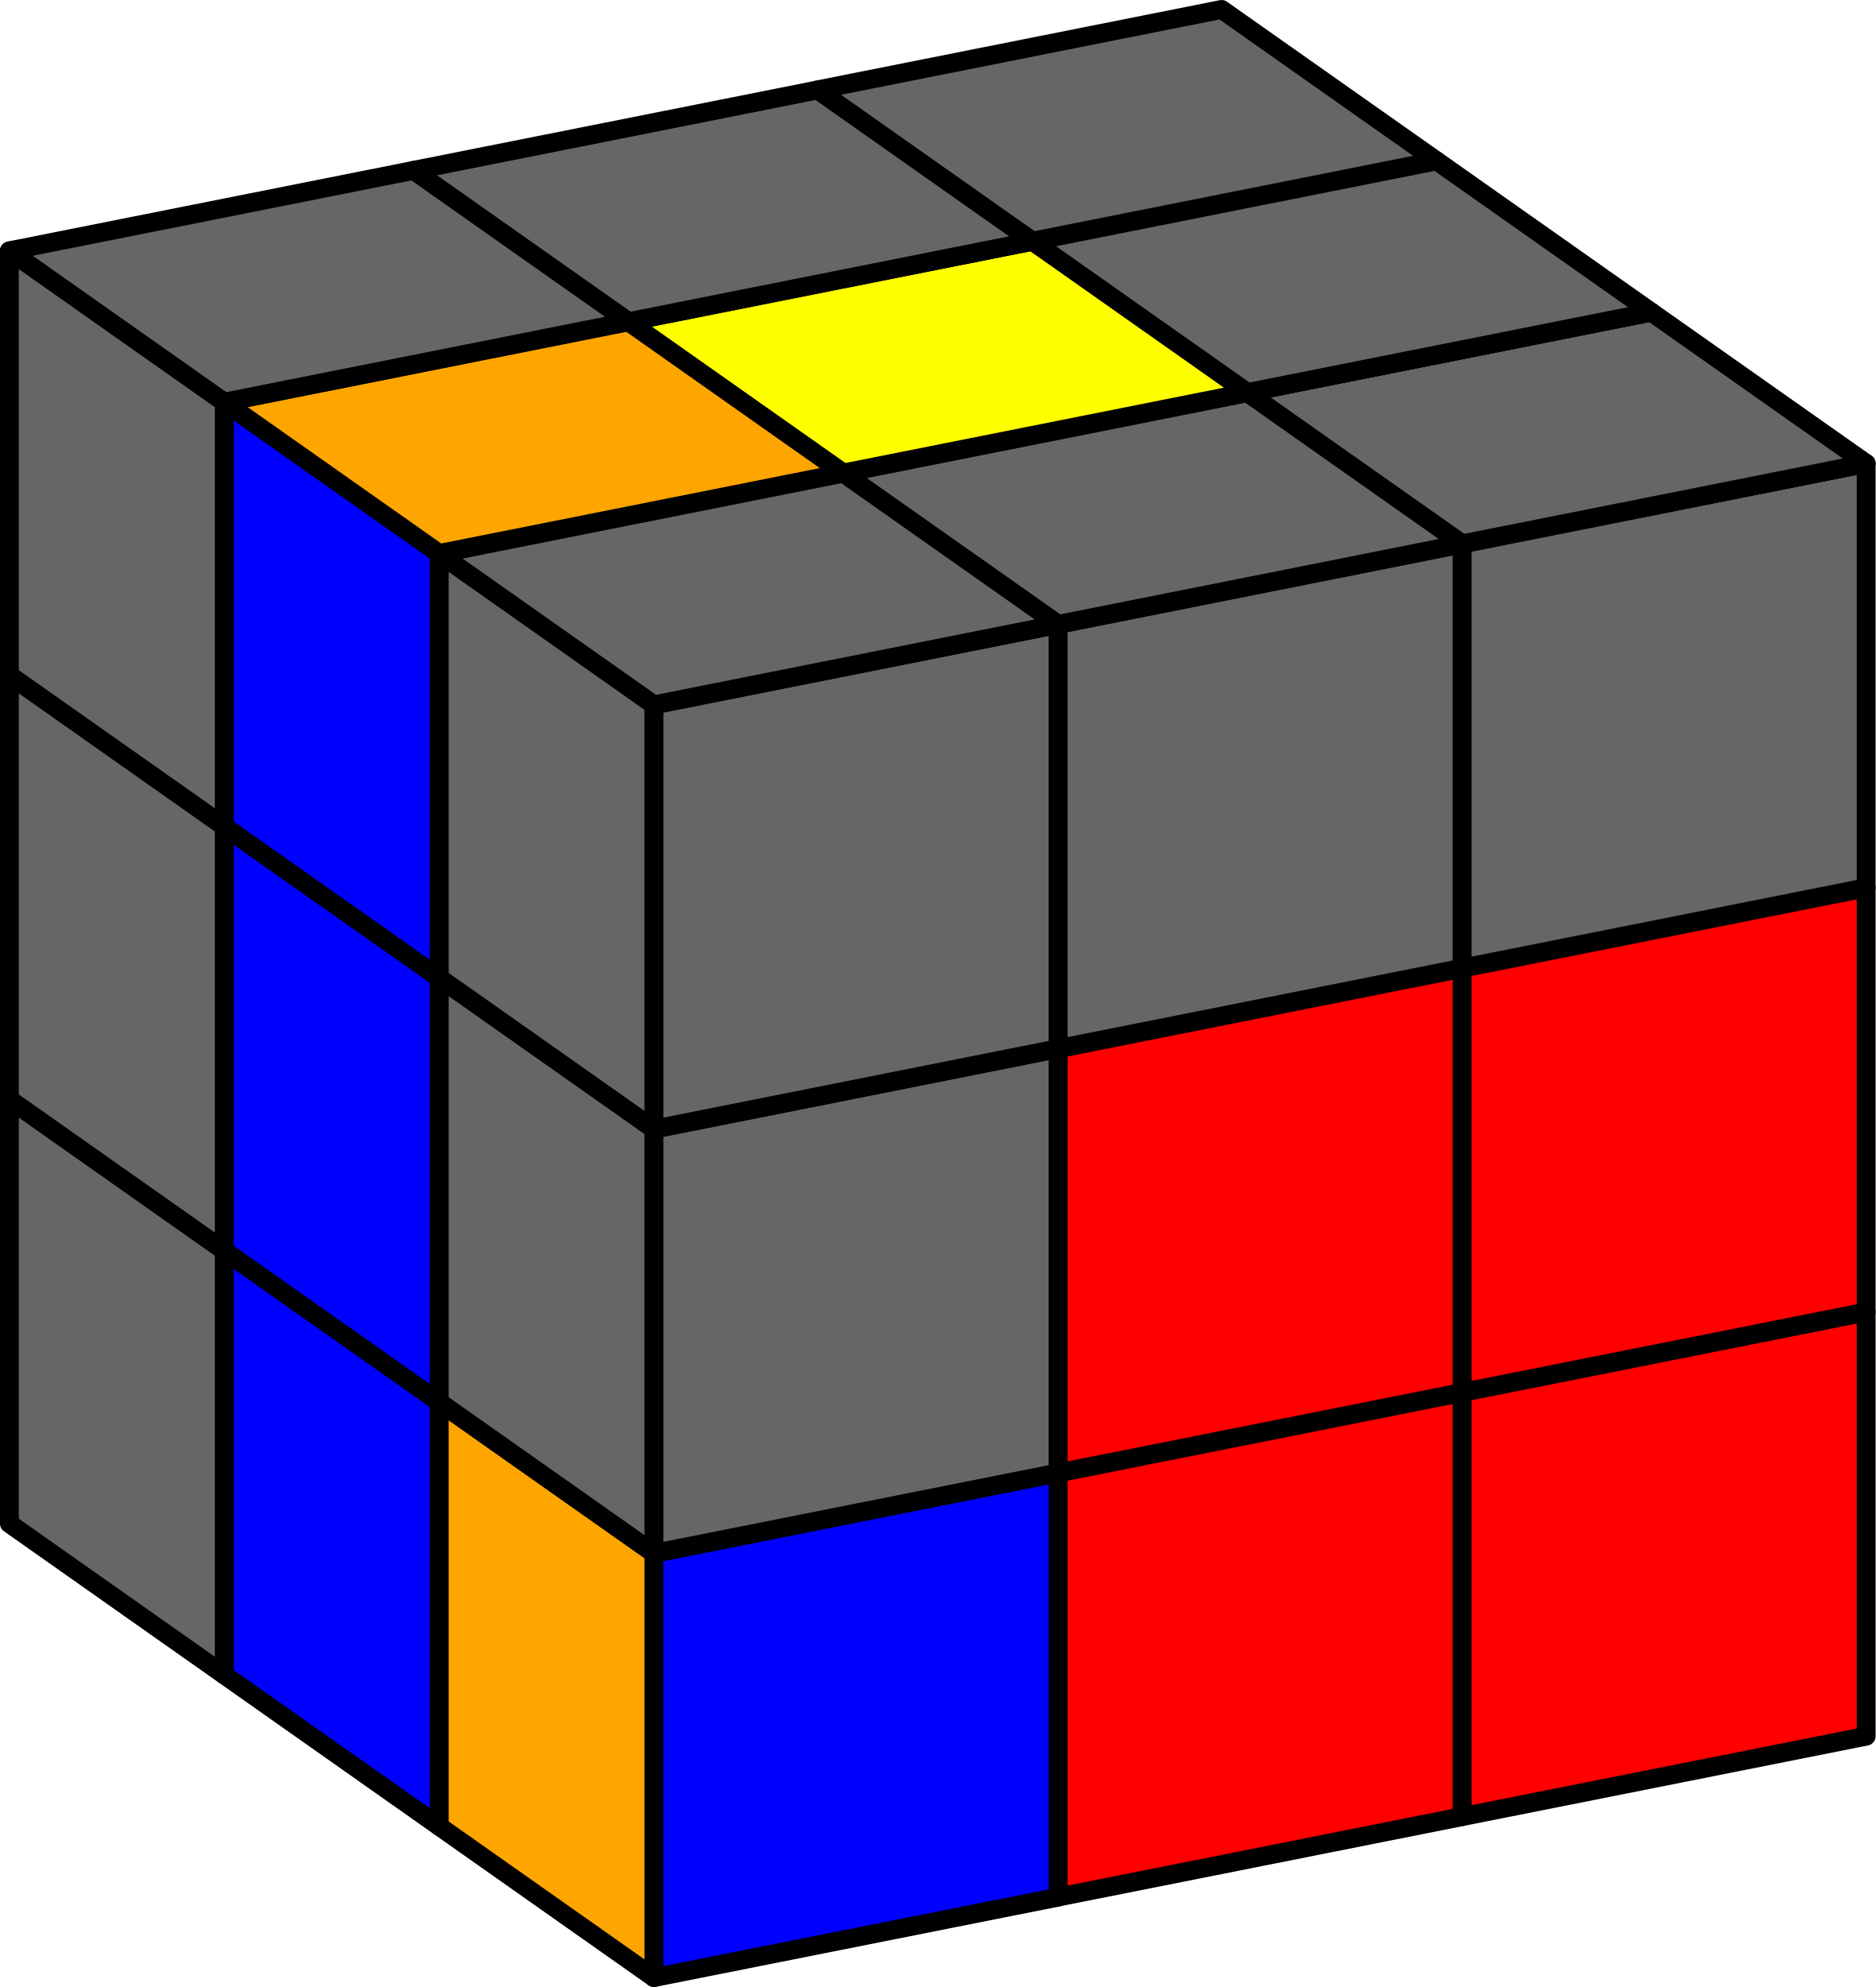
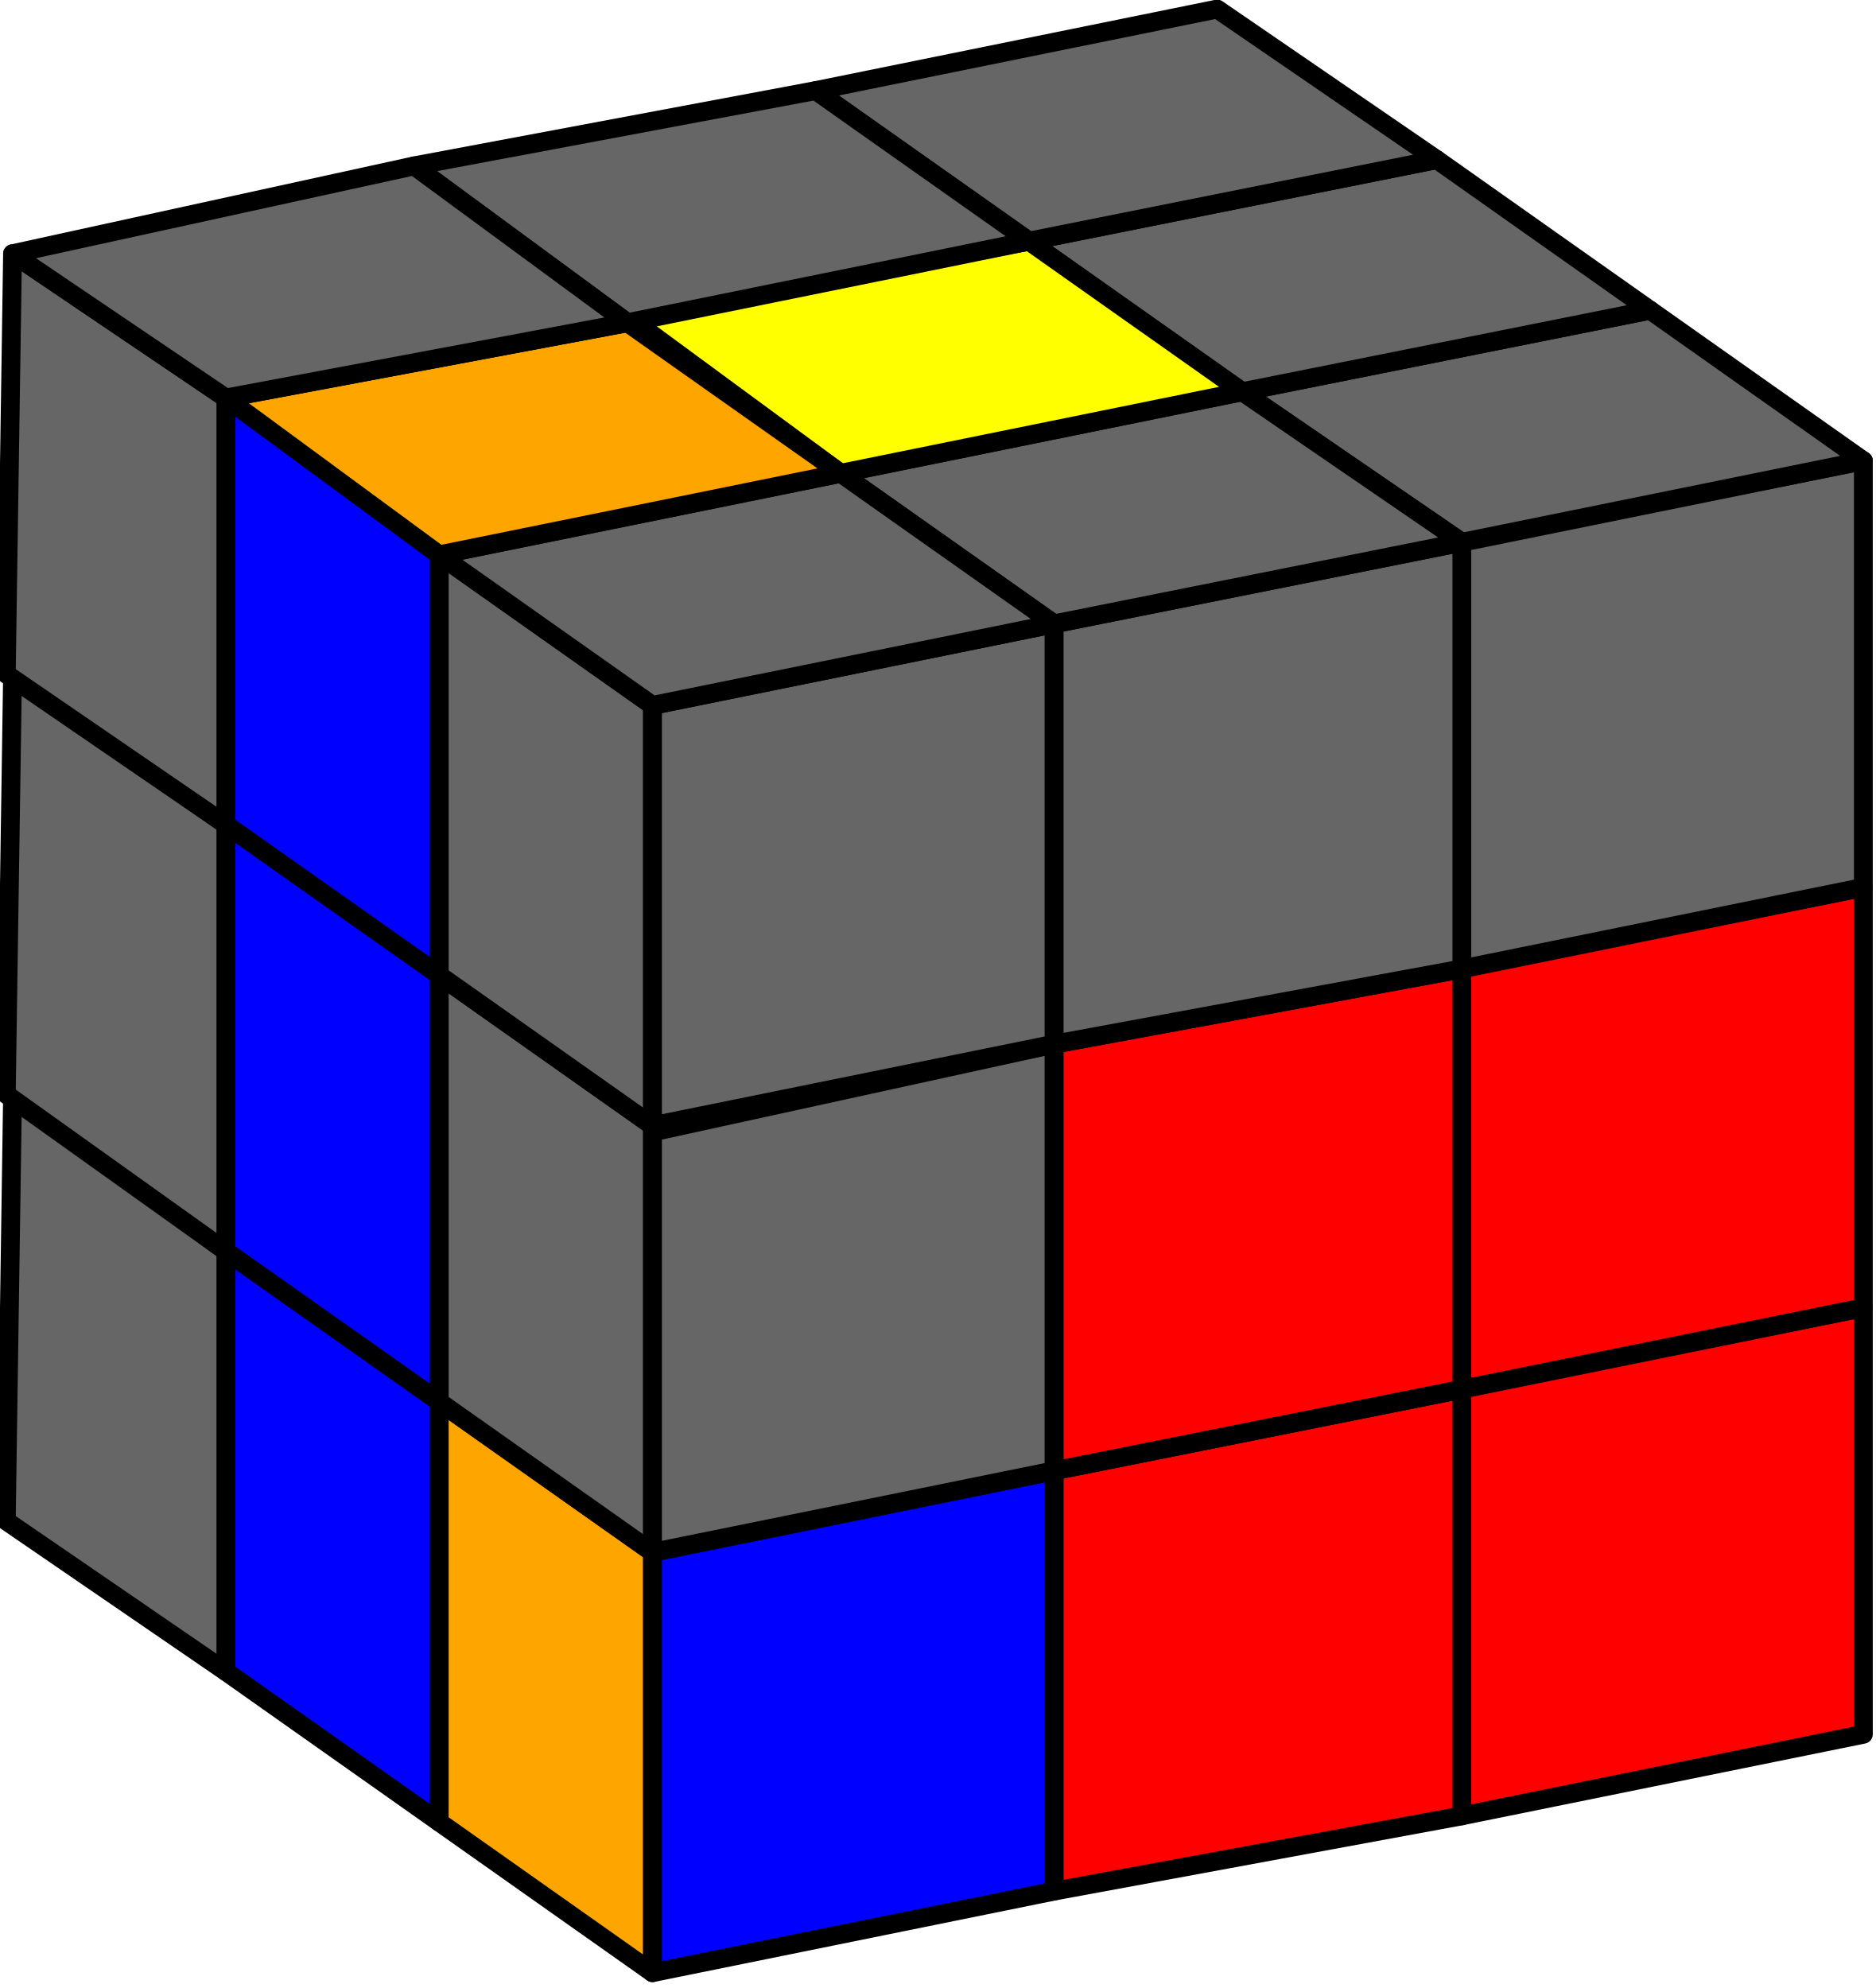
- <svg xmlns="http://www.w3.org/2000/svg" width="59.726mm" height="63.284mm" viewBox="0 0 29.863 31.642" version="1.1" id="svg5177">
-   <defs id="defs5174">
-     </defs>
-   <g id="layer1" transform="translate(-68.78841,-111.9368)">
-     <path style="fill:#ffa500;fill-opacity:1;stroke:#000000;stroke-width:0.3;stroke-linejoin:round;stroke-miterlimit:4;stroke-dasharray:none;paint-order:fill markers stroke" id="L9" width="9.493" height="8.763" x="57.847" y="133.014" d="m 75.78,134.263 3.421,2.41 v 6.756 l -3.421,-2.41 z" />
-     <path style="fill:#0000ff;fill-opacity:1;stroke:#000000;stroke-width:0.3;stroke-linejoin:round;stroke-miterlimit:4;stroke-dasharray:none;paint-order:fill markers stroke" id="L8" width="9.493" height="8.763" x="54.06" y="131.013" d="m 72.359,131.853 3.421,2.41 v 6.756 l -3.421,-2.41 z" />
-     <path style="fill:#666666;fill-opacity:1;stroke:#000000;stroke-width:0.3;stroke-linejoin:round;stroke-miterlimit:4;stroke-dasharray:none;paint-order:fill markers stroke" id="L7" width="9.493" height="8.763" x="50.058" y="128.136" d="m 68.938,129.443 3.421,2.41 0,6.756 -3.421,-2.41 z" />
-     <path style="fill:#666666;fill-opacity:1;stroke:#000000;stroke-width:0.3;stroke-linejoin:round;stroke-miterlimit:4;stroke-dasharray:none;paint-order:fill markers stroke" id="L6" width="9.493" height="8.763" x="58.095" y="126.003" d="m 75.78,127.507 3.421,2.41 0,6.756 -3.421,-2.41 z" />
-     <path style="fill:#0000ff;fill-opacity:1;stroke:#000000;stroke-width:0.3;stroke-linejoin:round;stroke-miterlimit:4;stroke-dasharray:none;paint-order:fill markers stroke" id="L5" width="9.493" height="8.763" x="54.771" y="123.787" d="m 72.359,125.097 3.421,2.41 v 6.756 l -3.421,-2.41 z" />
-     <path style="fill:#666666;fill-opacity:1;stroke:#000000;stroke-width:0.3;stroke-linejoin:round;stroke-miterlimit:4;stroke-dasharray:none;paint-order:fill markers stroke" id="L4" width="9.493" height="8.763" x="51.183" y="121.356" d="m 68.938,122.687 3.421,2.41 0,6.756 -3.421,-2.41 z" />
-     <path style="fill:#666666;fill-opacity:1;stroke:#000000;stroke-width:0.3;stroke-linejoin:round;stroke-miterlimit:4;stroke-dasharray:none;paint-order:fill markers stroke" id="L3" width="9.493" height="8.763" x="58.459" y="118.991" d="m 75.78,120.751 3.421,2.41 v 6.756 l -3.421,-2.41 z" />
-     <path style="fill:#0000ff;fill-opacity:1;stroke:#000000;stroke-width:0.3;stroke-linejoin:round;stroke-miterlimit:4;stroke-dasharray:none;paint-order:fill markers stroke" id="L2" width="9.493" height="8.763" x="55.957" y="116.185" d="m 72.359,118.341 3.421,2.41 v 6.756 l -3.421,-2.41 z" />
-     <path style="fill:#666666;fill-opacity:1;stroke:#000000;stroke-width:0.3;stroke-linejoin:round;stroke-miterlimit:4;stroke-dasharray:none;paint-order:fill markers stroke" id="L1" width="9.493" height="8.763" x="54.716" y="112.745" d="m 68.938,115.931 3.421,2.41 v 6.756 l -3.421,-2.41 z" />
-     <path style="fill:#ff0000;fill-opacity:1;stroke:#000000;stroke-width:0.3;stroke-linejoin:round;stroke-miterlimit:4;stroke-dasharray:none;paint-order:fill markers stroke" id="F9" width="9.493" height="8.763" x="103.206" y="134.135" d="m 92.068,134.11 6.434,-1.281 v 6.756 l -6.434,1.281 z" />
-     <path style="fill:#ff0000;fill-opacity:1;stroke:#000000;stroke-width:0.3;stroke-linejoin:round;stroke-miterlimit:4;stroke-dasharray:none;paint-order:fill markers stroke" id="F8" width="9.493" height="8.763" x="96.426" y="135.391" d="m 85.634,135.391 6.434,-1.281 0,6.756 -6.434,1.281 z" />
-     <path style="fill:#0000ff;fill-opacity:1;stroke:#000000;stroke-width:0.3;stroke-linejoin:round;stroke-miterlimit:4;stroke-dasharray:none;paint-order:fill markers stroke" id="F7" width="9.493" height="8.763" x="90.341" y="136.648" d="m 79.201,136.673 6.434,-1.281 v 6.756 l -6.434,1.281 z" />
-     <path style="fill:#ff0000;fill-opacity:1;stroke:#000000;stroke-width:0.3;stroke-linejoin:round;stroke-miterlimit:4;stroke-dasharray:none;paint-order:fill markers stroke" id="F6" width="9.493" height="8.763" x="103.14" y="127.751" d="m 92.068,127.354 6.434,-1.281 v 6.756 l -6.434,1.281 z" />
-     <path style="fill:#ff0000;fill-opacity:1;stroke:#000000;stroke-width:0.3;stroke-linejoin:round;stroke-miterlimit:4;stroke-dasharray:none;paint-order:fill markers stroke" id="F5" width="9.493" height="8.763" x="97.087" y="128.611" d="m 85.634,128.636 6.434,-1.281 0,6.756 -6.434,1.281 z" />
-     <path style="fill:#666666;fill-opacity:1;stroke:#000000;stroke-width:0.3;stroke-linejoin:round;stroke-miterlimit:4;stroke-dasharray:none;paint-order:fill markers stroke" id="F4" width="9.493" height="8.763" x="90.704" y="130.067" d="m 79.201,129.917 6.434,-1.281 v 6.756 l -6.434,1.281 z" />
-     <path style="fill:#666666;fill-opacity:1;stroke:#000000;stroke-width:0.3;stroke-linejoin:round;stroke-miterlimit:4;stroke-dasharray:none;paint-order:fill markers stroke" id="F3" width="9.493" height="8.763" x="102.842" y="120.707" d="m 92.068,120.598 6.434,-1.281 0,6.756 -6.434,1.281 z" />
-     <path style="fill:#666666;fill-opacity:1;stroke:#000000;stroke-width:0.3;stroke-linejoin:round;stroke-miterlimit:4;stroke-dasharray:none;paint-order:fill markers stroke" id="F2" width="9.493" height="8.763" x="96.757" y="121.798" d="m 85.634,121.88 6.434,-1.281 0,6.756 -6.434,1.281 z" />
-     <path style="fill:#666666;fill-opacity:1;stroke:#000000;stroke-width:0.3;stroke-linejoin:round;stroke-miterlimit:4;stroke-dasharray:none;paint-order:fill markers stroke" id="F1" width="9.493" height="8.763" x="90.804" y="123.816" d="m 79.201,123.161 6.434,-1.281 v 6.756 l -6.434,1.281 z" />
-     <path style="fill:#666666;fill-opacity:1;stroke:#000000;stroke-width:0.3;stroke-linejoin:round;stroke-miterlimit:4;stroke-dasharray:none;paint-order:fill markers stroke" id="U9" width="10.088" height="8.2" x="88.881" y="102.427" d="m 88.647,118.188 6.434,-1.281 3.421,2.41 -6.434,1.281 z" />
-     <path style="fill:#666666;fill-opacity:1;stroke:#000000;stroke-width:0.3;stroke-linejoin:round;stroke-miterlimit:4;stroke-dasharray:none;paint-order:fill markers stroke" id="U8" width="10.088" height="8.2" x="82.068" y="103.717" d="m 82.213,119.47 6.434,-1.281 3.421,2.41 -6.434,1.281 z" />
-     <path style="fill:#666666;fill-opacity:1;stroke:#000000;stroke-width:0.3;stroke-linejoin:round;stroke-miterlimit:4;stroke-dasharray:none;paint-order:fill markers stroke" id="U7" width="10.088" height="8.2" x="76.776" y="105.139" d="m 75.78,120.751 6.434,-1.281 3.421,2.41 -6.434,1.281 z" />
-     <path style="fill:#666666;fill-opacity:1;stroke:#000000;stroke-width:0.3;stroke-linejoin:round;stroke-miterlimit:4;stroke-dasharray:none;paint-order:fill markers stroke" id="U6" width="10.088" height="8.2" x="85.474" y="99.847" d="m 85.226,115.778 6.434,-1.281 3.421,2.41 -6.434,1.281 z" />
-     <path style="fill:#ffff00;fill-opacity:1;stroke:#000000;stroke-width:0.3;stroke-linejoin:round;stroke-miterlimit:4;stroke-dasharray:none;paint-order:fill markers stroke" id="U5" width="10.088" height="8.2" x="78.562" y="101.203" d="m 78.793,117.06 6.434,-1.281 3.421,2.41 -6.434,1.281 z" />
-     <path style="fill:#ffa500;fill-opacity:1;stroke:#000000;stroke-width:0.3;stroke-linejoin:round;stroke-miterlimit:4;stroke-dasharray:none;paint-order:fill markers stroke" id="U4" width="10.088" height="8.2" x="73.733" y="102.361" d="m 72.359,118.341 6.434,-1.281 3.421,2.41 -6.434,1.281 z" />
-     <path style="fill:#666666;fill-opacity:1;stroke:#000000;stroke-width:0.3;stroke-linejoin:round;stroke-miterlimit:4;stroke-dasharray:none;paint-order:fill markers stroke" id="U3" width="10.088" height="8.2" x="82.498" y="97.499" d="m 81.805,113.368 6.434,-1.281 3.421,2.41 -6.434,1.281 z" />
-     <path style="fill:#666666;fill-opacity:1;stroke:#000000;stroke-width:0.3;stroke-linejoin:round;stroke-miterlimit:4;stroke-dasharray:none;paint-order:fill markers stroke" id="U2" width="10.088" height="8.2" x="76.346" y="98.987" d="m 75.372,114.65 6.434,-1.281 3.421,2.41 -6.434,1.281 z" />
-     <path style="fill:#666666;fill-opacity:1;stroke:#000000;stroke-width:0.3;stroke-linejoin:round;stroke-miterlimit:4;stroke-dasharray:none;paint-order:fill markers stroke" id="U1" width="10.088" height="8.2" x="70.79" y="100.475" d="m 68.938,115.931 6.434,-1.281 3.421,2.41 -6.434,1.281 z" />
+ <svg xmlns="http://www.w3.org/2000/svg" width="225.7" height="239.2" viewBox="0 0 29.9 31.6">
+   <g stroke="#000000" stroke-linejoin="round" stroke-width="0.3" paint-order="fill markers stroke">
+     <path fill="#ffa500" d="m75.8 134.3 3.4 2.4v6.7l-3.4-2.4z" transform="translate(-68.8 -112)" />
+     <path fill="#0000ff" d="m72.4 131.9 3.4 2.4v6.7l-3.4-2.4z" transform="translate(-68.8 -112)" />
+     <path fill="#666666" d="m69 129.4 3.4 2.5v6.7l-3.5-2.4z" transform="translate(-68.8 -112)" />
+     <path fill="#666666" d="m75.8 127.5 3.4 2.4v6.8l-3.4-2.4z" transform="translate(-68.8 -112)" />
+     <path fill="#0000ff" d="m72.4 125.1 3.4 2.4v6.8l-3.4-2.4z" transform="translate(-68.8 -112)" />
+     <path fill="#666666" d="m69 122.7 3.4 2.4v6.8l-3.5-2.5z" transform="translate(-68.8 -112)" />
+     <path fill="#666666" d="m75.8 120.8 3.4 2.4v6.7l-3.4-2.4z" transform="translate(-68.8 -112)" />
+     <path fill="#0000ff" d="m72.4 118.3 3.4 2.5v6.7l-3.4-2.4z" transform="translate(-68.8 -112)" />
+     <path fill="#666666" d="m69 116 3.4 2.3v6.8l-3.5-2.4z" transform="translate(-68.8 -112)" />
+     <path fill="#ff0000" d="m92 134.1 6.5-1.3v6.8l-6.4 1.3z" transform="translate(-68.8 -112)" />
+     <path fill="#ff0000" d="m85.6 135.4 6.5-1.3v6.8l-6.5 1.2z" transform="translate(-68.8 -112)" />
+     <path fill="#0000ff" d="m79.2 136.7 6.4-1.3v6.7l-6.4 1.3z" transform="translate(-68.8 -112)" />
+     <path fill="#ff0000" d="m92 127.4 6.5-1.3v6.7l-6.4 1.3z" transform="translate(-68.8 -112)" />
+     <path fill="#ff0000" d="m85.6 128.6 6.5-1.2v6.7l-6.5 1.3z" transform="translate(-68.8 -112)" />
+     <path fill="#666666" d="m79.2 130 6.4-1.4v6.8l-6.4 1.3z" transform="translate(-68.8 -112)" />
+     <path fill="#666666" d="m92 120.6 6.5-1.3v6.8l-6.4 1.3z" transform="translate(-68.8 -112)" />
+     <path fill="#666666" d="m85.6 121.9 6.5-1.3v6.8l-6.5 1.2z" transform="translate(-68.8 -112)" />
+     <path fill="#666666" d="m79.2 123.2 6.4-1.3v6.7l-6.4 1.3z" transform="translate(-68.8 -112)" />
+     <path fill="#666666" d="m88.6 118.2 6.5-1.3 3.4 2.4-6.4 1.3z" transform="translate(-68.8 -112)" />
+     <path fill="#666666" d="m82.2 119.5 6.4-1.3 3.5 2.4-6.5 1.3z" transform="translate(-68.8 -112)" />
+     <path fill="#666666" d="m75.8 120.8 6.4-1.3 3.4 2.4-6.4 1.3z" transform="translate(-68.8 -112)" />
+     <path fill="#666666" d="m85.2 115.8 6.5-1.3 3.4 2.4-6.5 1.3z" transform="translate(-68.8 -112)" />
+     <path fill="#ffff00" d="m78.8 117 6.4-1.2 3.4 2.4-6.4 1.3z" transform="translate(-68.8 -112)" />
+     <path fill="#ffa500" d="m72.4 118.3 6.4-1.2 3.4 2.4-6.4 1.3z" transform="translate(-68.8 -112)" />
+     <path fill="#666666" d="m81.8 113.4 6.4-1.3 3.5 2.4-6.5 1.3z" transform="translate(-68.8 -112)" />
+     <path fill="#666666" d="m75.4 114.6 6.4-1.2 3.4 2.4-6.4 1.3z" transform="translate(-68.8 -112)" />
+     <path fill="#666666" d="m69 116 6.4-1.4 3.4 2.5-6.4 1.2z" transform="translate(-68.8 -112)" />
  </g>
</svg>
